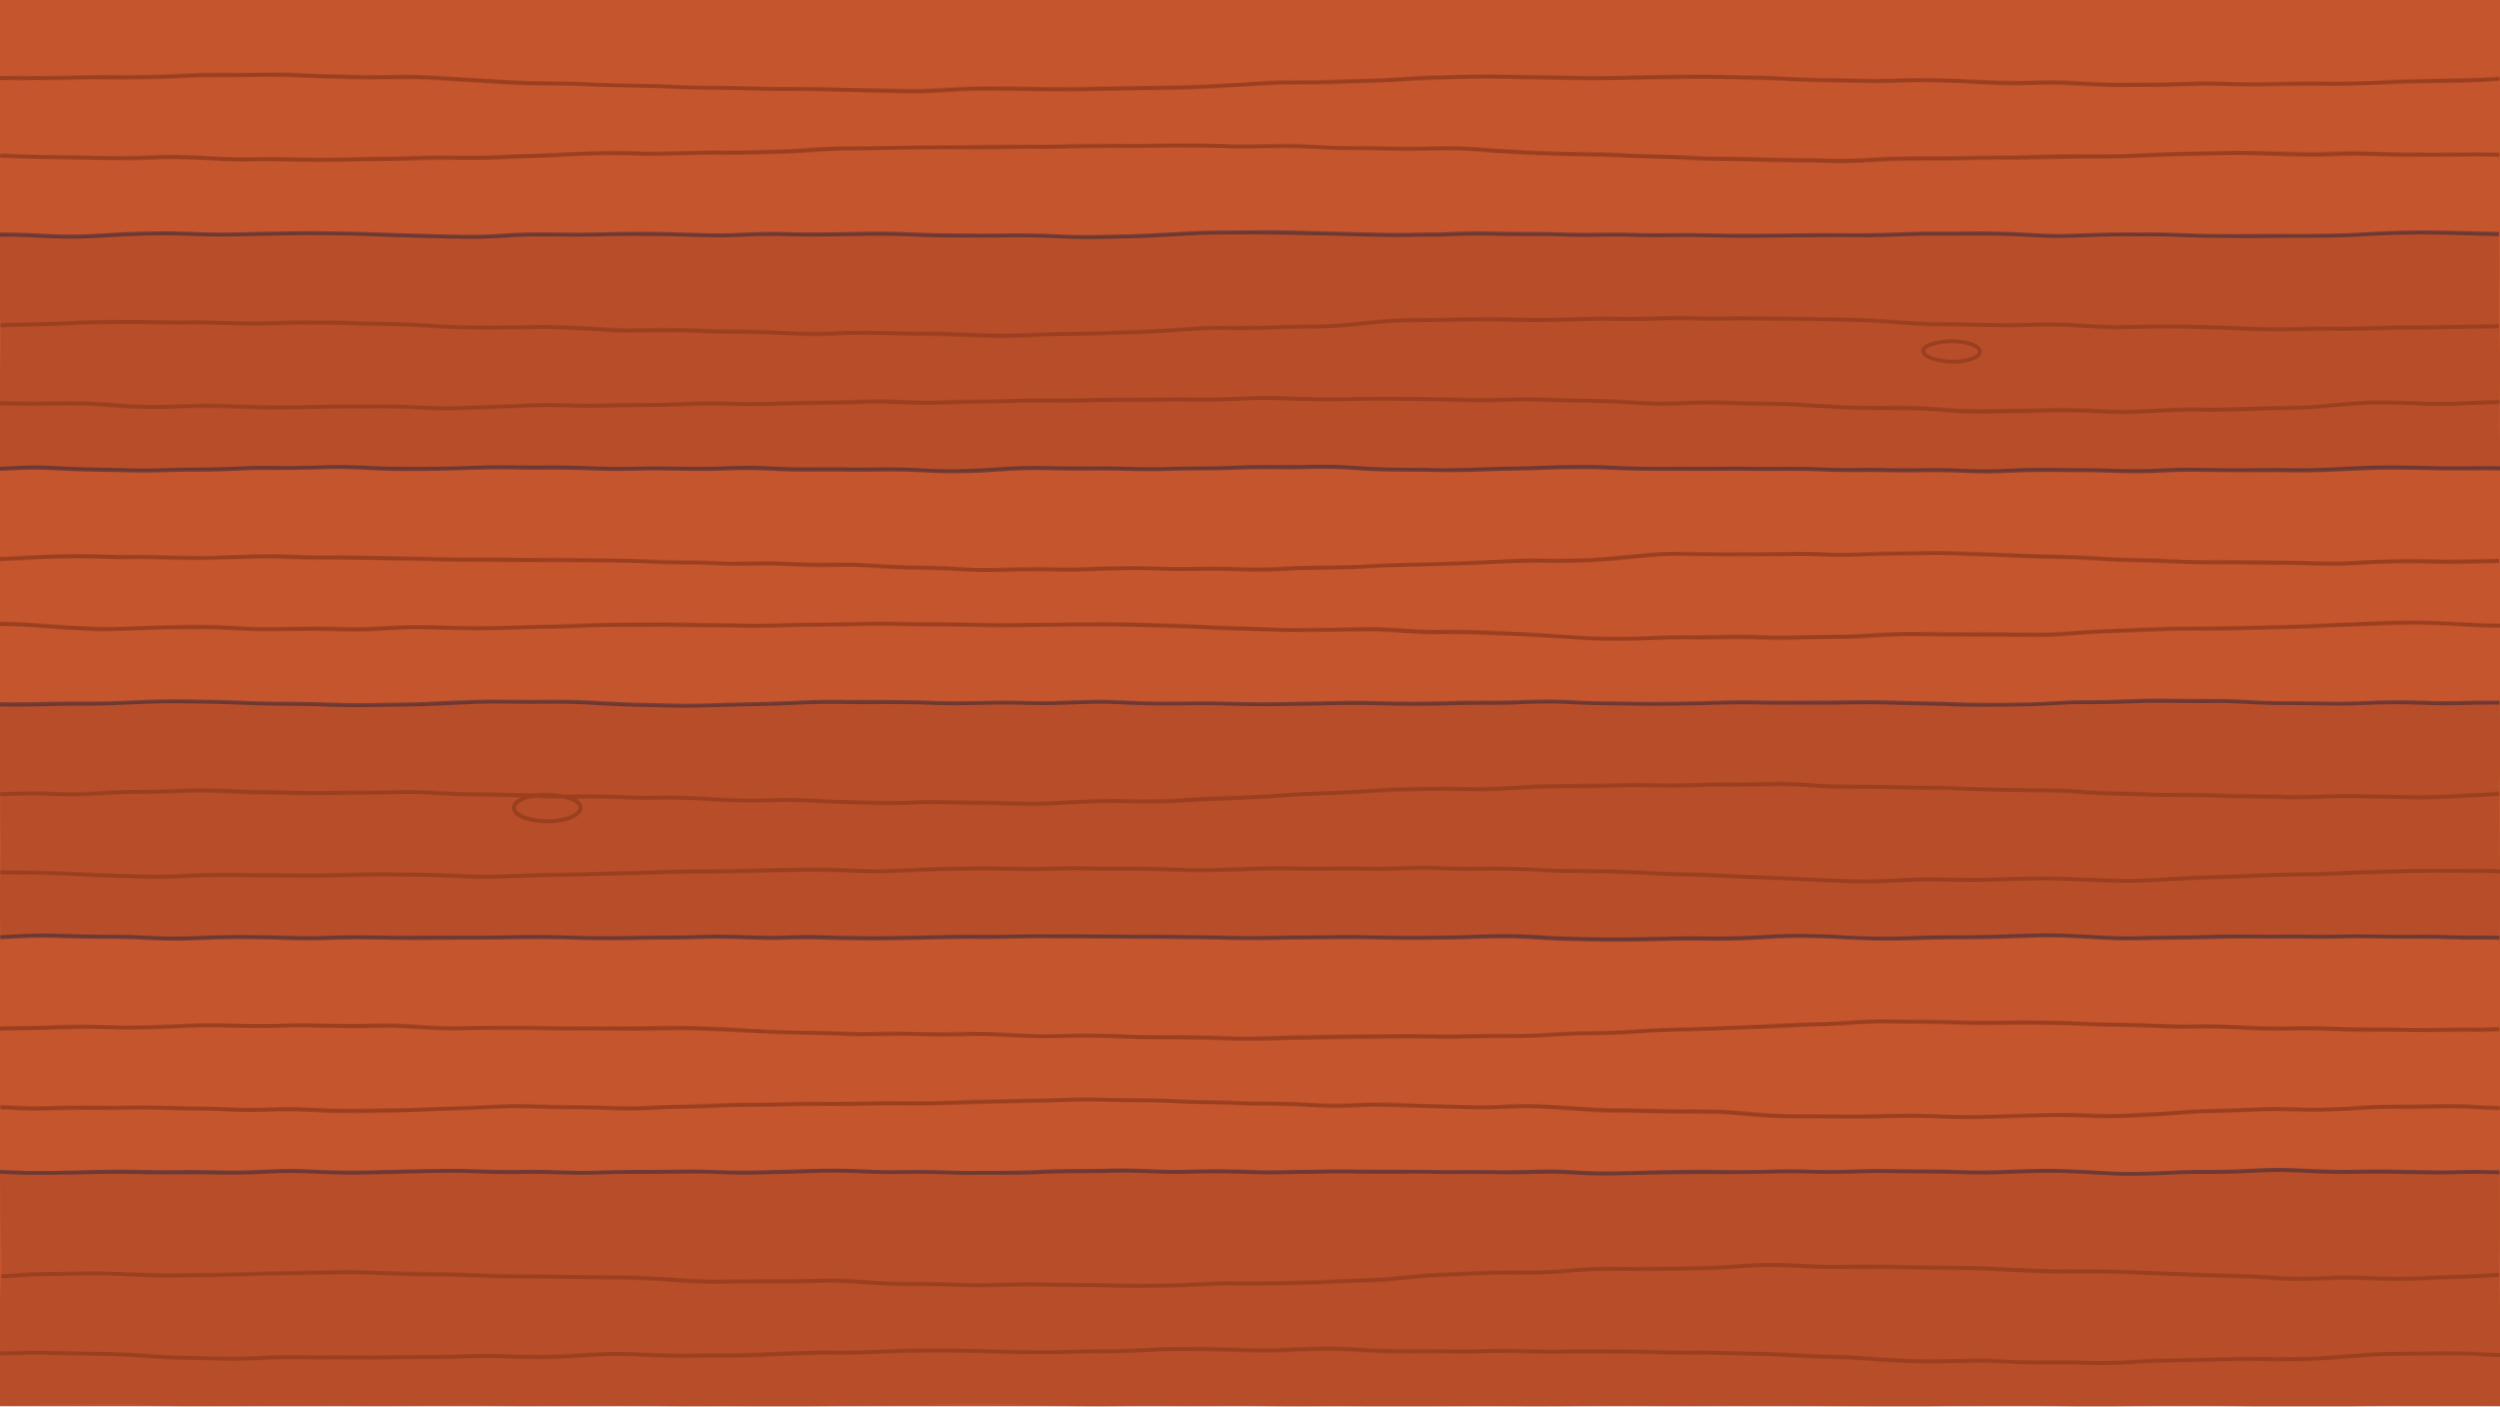
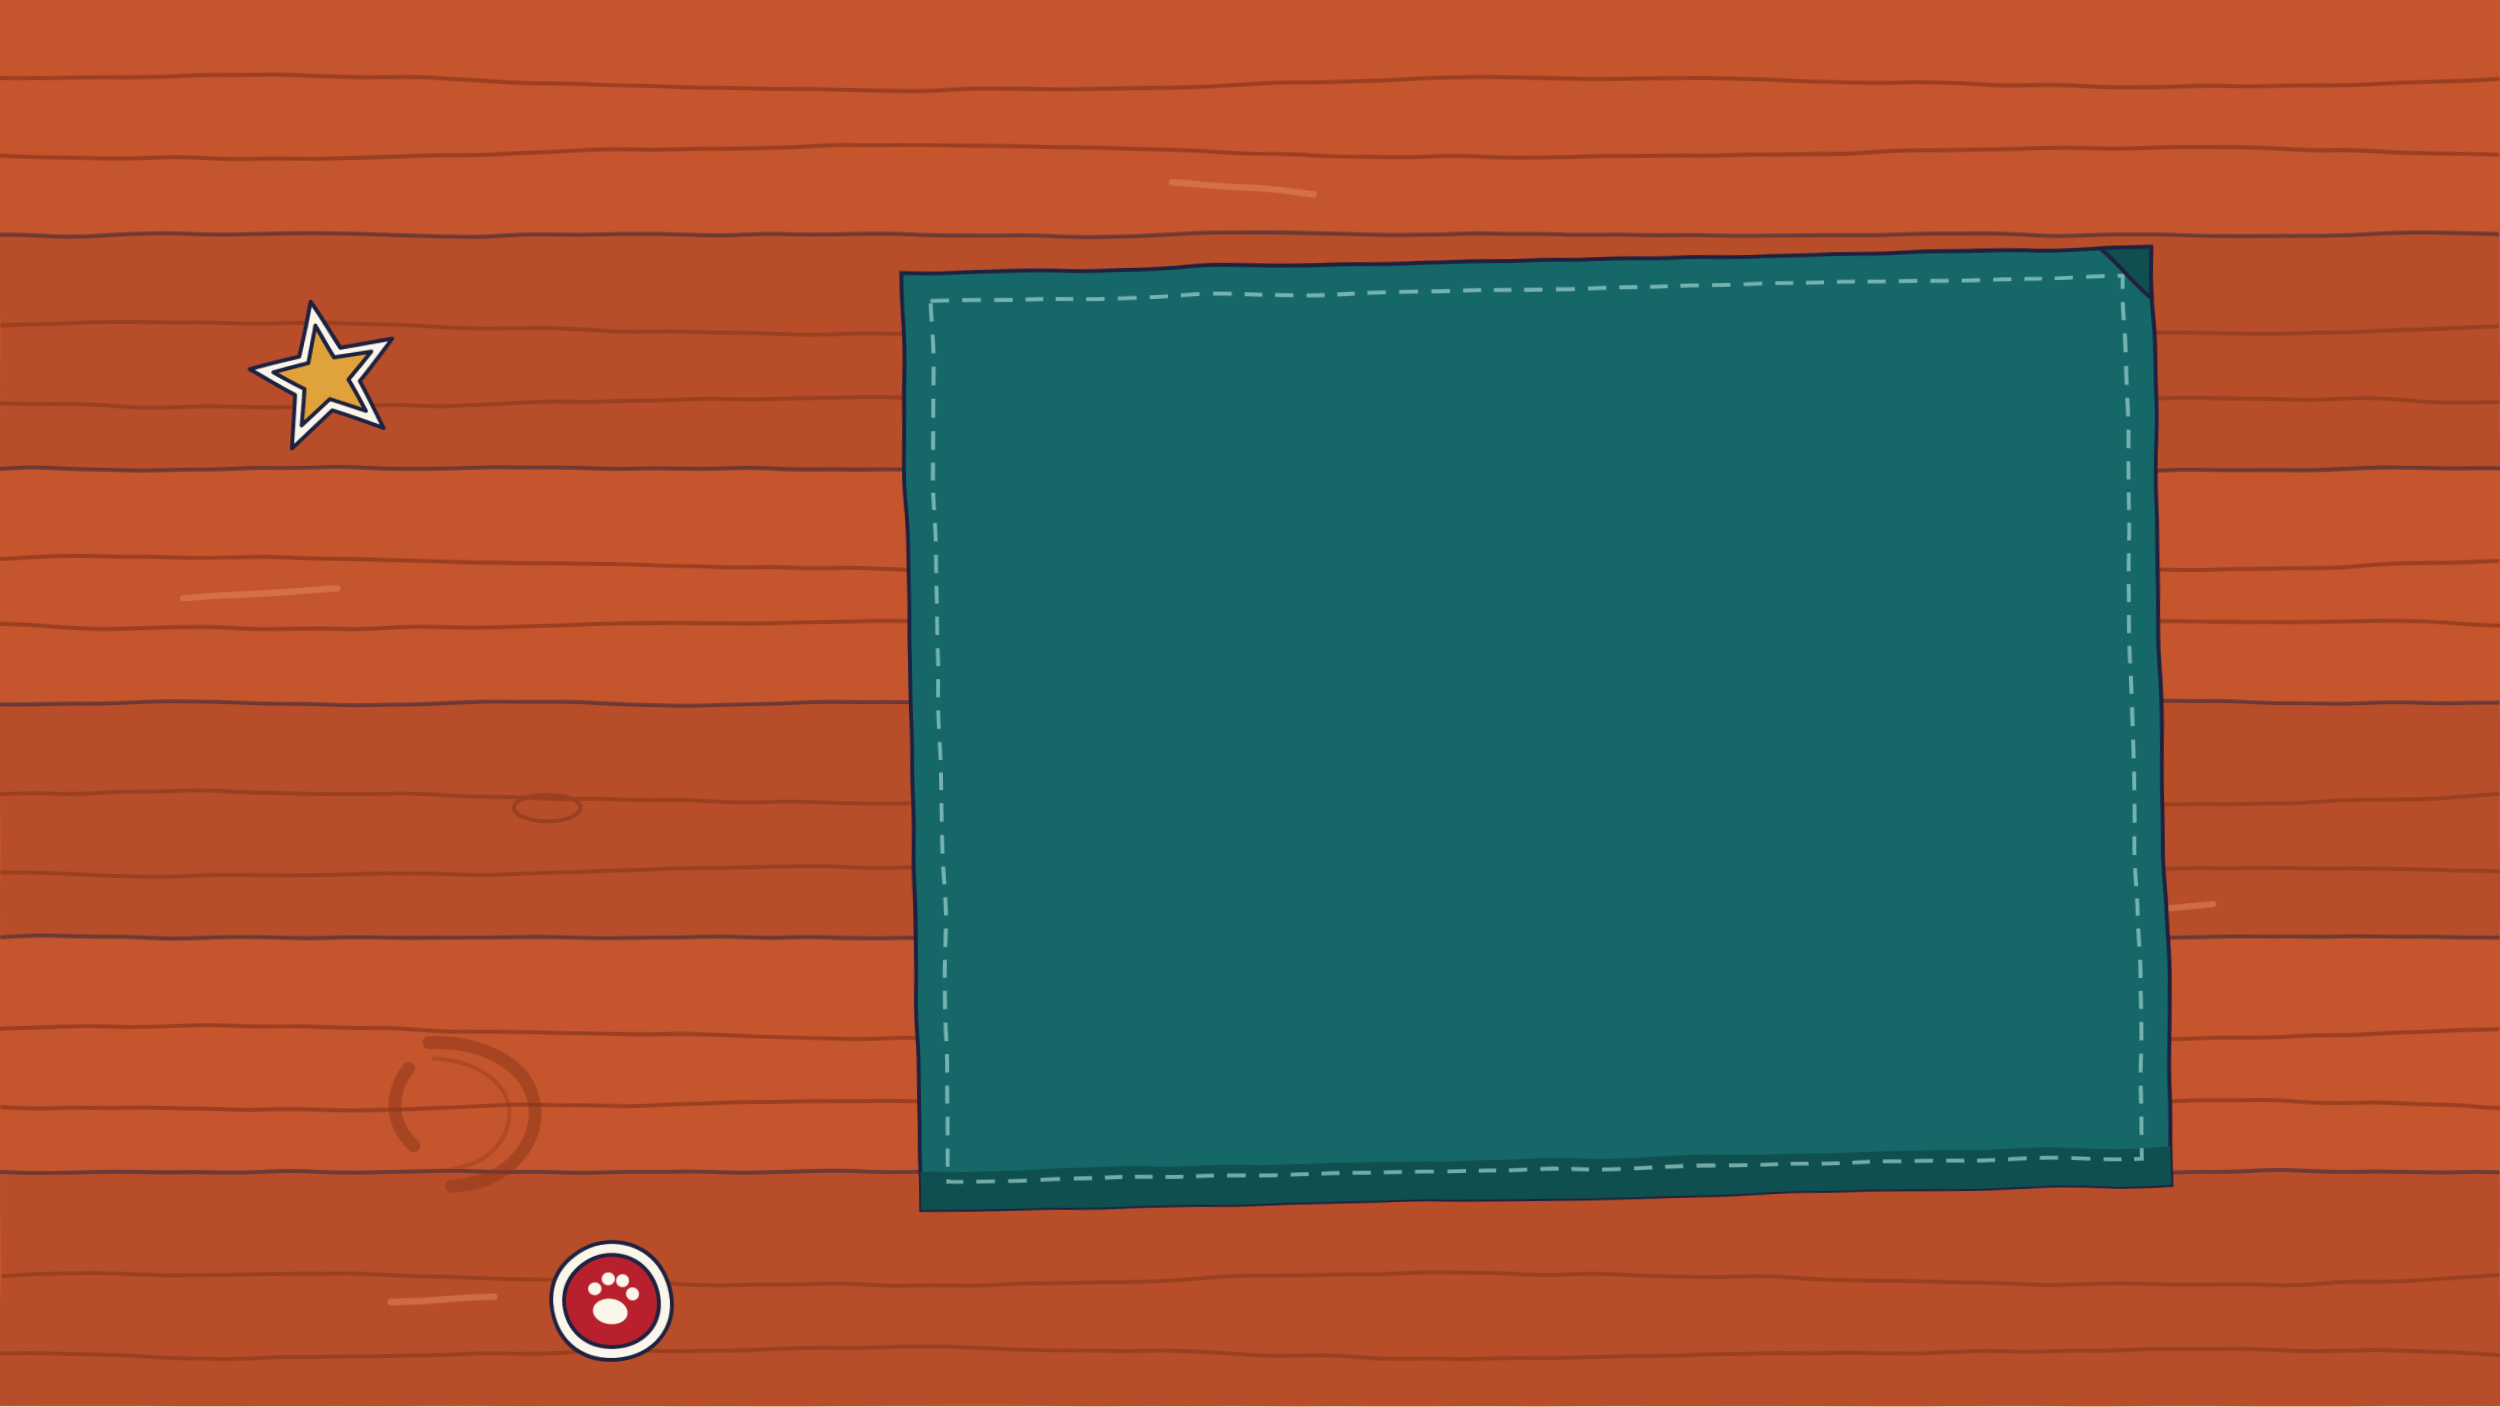
<svg xmlns="http://www.w3.org/2000/svg" viewBox="0 0 1920 1080" width="1920" height="1080" preserveAspectRatio="xMidYMid slice">
  <defs>
    <filter id="r" x="-2%" y="-2%" width="104%" height="104%">
      <feTurbulence type="fractalNoise" baseFrequency="0.01" numOctaves="2" seed="1" />
      <feDisplacementMap in="SourceGraphic" scale="6" xChannelSelector="R" yChannelSelector="G" />
    </filter>
  </defs>
  <rect width="1920" height="1080" fill="#C4552D" />
  <g filter="url(#r)">
    <rect y="180" width="1920" height="180" fill="#B84E29" />
    <rect y="540" width="1920" height="180" fill="#B84E29" />
    <rect y="900" width="1920" height="180" fill="#B84E29" />
    <g stroke="#9A3F1F" stroke-width="3" fill="none" stroke-linecap="round">
      <path d="M0 180 H1920 M0 360 H1920 M0 540 H1920 M0 720 H1920 M0 900 H1920" stroke="#1E2240" stroke-opacity="0.5" />
-       <path d="M0 60 C300 50 600 80 960 64 C1300 50 1600 76 1920 60" />
-       <path d="M0 120 C400 130 800 100 1200 118 C1500 130 1700 110 1920 120" />
-       <path d="M0 250 C300 240 700 270 1000 250 C1300 232 1600 262 1920 250" />
-       <path d="M0 310 C500 320 900 296 1400 312 C1700 322 1800 306 1920 310" />
-       <path d="M0 430 C400 420 800 450 1200 430 C1500 416 1700 440 1920 430" />
-       <path d="M0 480 C300 490 600 470 1100 486 C1500 498 1700 476 1920 480" />
-       <path d="M0 610 C400 600 700 630 1000 610 C1400 590 1700 620 1920 610" />
-       <path d="M0 670 C300 680 900 656 1300 672 C1600 684 1800 664 1920 670" />
-       <path d="M0 790 C500 780 900 810 1300 790 C1600 776 1800 798 1920 790" />
-       <path d="M0 850 C300 860 800 836 1200 852 C1600 866 1800 846 1920 850" />
-       <path d="M0 980 C400 970 800 1000 1100 980 C1500 960 1700 990 1920 980" />
-       <path d="M0 1040 C500 1050 900 1026 1400 1042 C1700 1052 1800 1036 1920 1040" />
+       <path d="M0 60 C300 50 600 80 960 64 C1300 50 1600 80 1920 60" />
+       <path d="M0 120 C300 130 600 100 960 118 C1300 130 1600 100 1920 120" />
+       <path d="M0 250 C300 240 600 270 960 250 C1300 240 1600 270 1920 250" />
+       <path d="M0 310 C300 320 600 296 960 310 C1300 320 1600 296 1920 310" />
+       <path d="M0 430 C300 420 600 450 960 430 C1300 420 1600 450 1920 430" />
+       <path d="M0 480 C300 490 600 470 960 480 C1300 490 1600 470 1920 480" />
+       <path d="M0 610 C300 600 600 630 960 610 C1300 600 1600 630 1920 610" />
+       <path d="M0 670 C300 680 600 656 960 670 C1300 680 1600 656 1920 670" />
+       <path d="M0 790 C300 780 600 810 960 790 C1300 780 1600 810 1920 790" />
+       <path d="M0 850 C300 860 600 836 960 850 C1300 860 1600 836 1920 850" />
+       <path d="M0 980 C300 970 600 1000 960 980 C1300 970 1600 1000 1920 980" />
+       <path d="M0 1040 C300 1050 600 1026 960 1040 C1300 1050 1600 1026 1920 1040" />
      <ellipse cx="420" cy="620" rx="26" ry="10" />
      <ellipse cx="1500" cy="270" rx="22" ry="8" />
    </g>
+     <g stroke="#E48A63" stroke-width="5" stroke-linecap="round" opacity="0.5">
+       <path d="M140 460 L260 452 M900 140 L1010 150 M1620 700 L1700 694 M300 1000 L380 996" />
+     </g>
+     <g transform="rotate(-1.2 1180 560)">
+       <rect x="700" y="200" width="960" height="720" fill="#166868" stroke="#1E2240" stroke-width="3" />
+       <rect x="700" y="890" width="960" height="30" fill="#0F4F4F" />
+       <rect x="722" y="222" width="916" height="676" fill="none" stroke="#9ED2D2" stroke-width="3" stroke-dasharray="14 10" opacity="0.7" />
+       <path d="M1660 200 L1620 200 L1660 240 Z" fill="#0F4F4F" stroke="#1E2240" stroke-width="3" stroke-linejoin="round" />
+     </g>
+     <path d="M330 800 A70 54 0 1 1 346 912 M318 880 A70 54 0 0 1 314 820" fill="none" stroke="#8A3519" stroke-width="10" stroke-linecap="round" opacity="0.5" />
+     <path d="M332 812 A56 42 0 1 1 332 900" fill="none" stroke="#8A3519" stroke-width="3" opacity="0.35" />
+     <g transform="translate(250 290) rotate(-12)" stroke="#1E2240" stroke-width="3" stroke-linejoin="round">
+       <path d="M0 -58 L16 -20 L56 -18 L25 8 L36 48 L0 26 L-36 48 L-25 8 L-56 -18 L-16 -20 Z" fill="#FBF6EA" />
+       <path d="M0 -40 L10 -14 L38 -12 L17 5 L25 32 L0 17 L-25 32 L-17 5 L-38 -12 L-10 -14 Z" fill="#E0A23A" />
+     </g>
+     <g transform="translate(470 1000) rotate(8)" stroke="#1E2240" stroke-width="3">
+       <circle r="46" fill="#FBF6EA" />
+       <circle r="36" fill="#B8202E" />
+       <g fill="#FBF6EA" stroke="none">
+         <ellipse cx="0" cy="8" rx="13" ry="10" />
+         <circle cx="-14" cy="-8" r="5" />
+         <circle cx="-5" cy="-17" r="5" />
+         <circle cx="6" cy="-17" r="5" />
+         <circle cx="15" cy="-8" r="5" />
+       </g>
+     </g>
  </g>
</svg>
